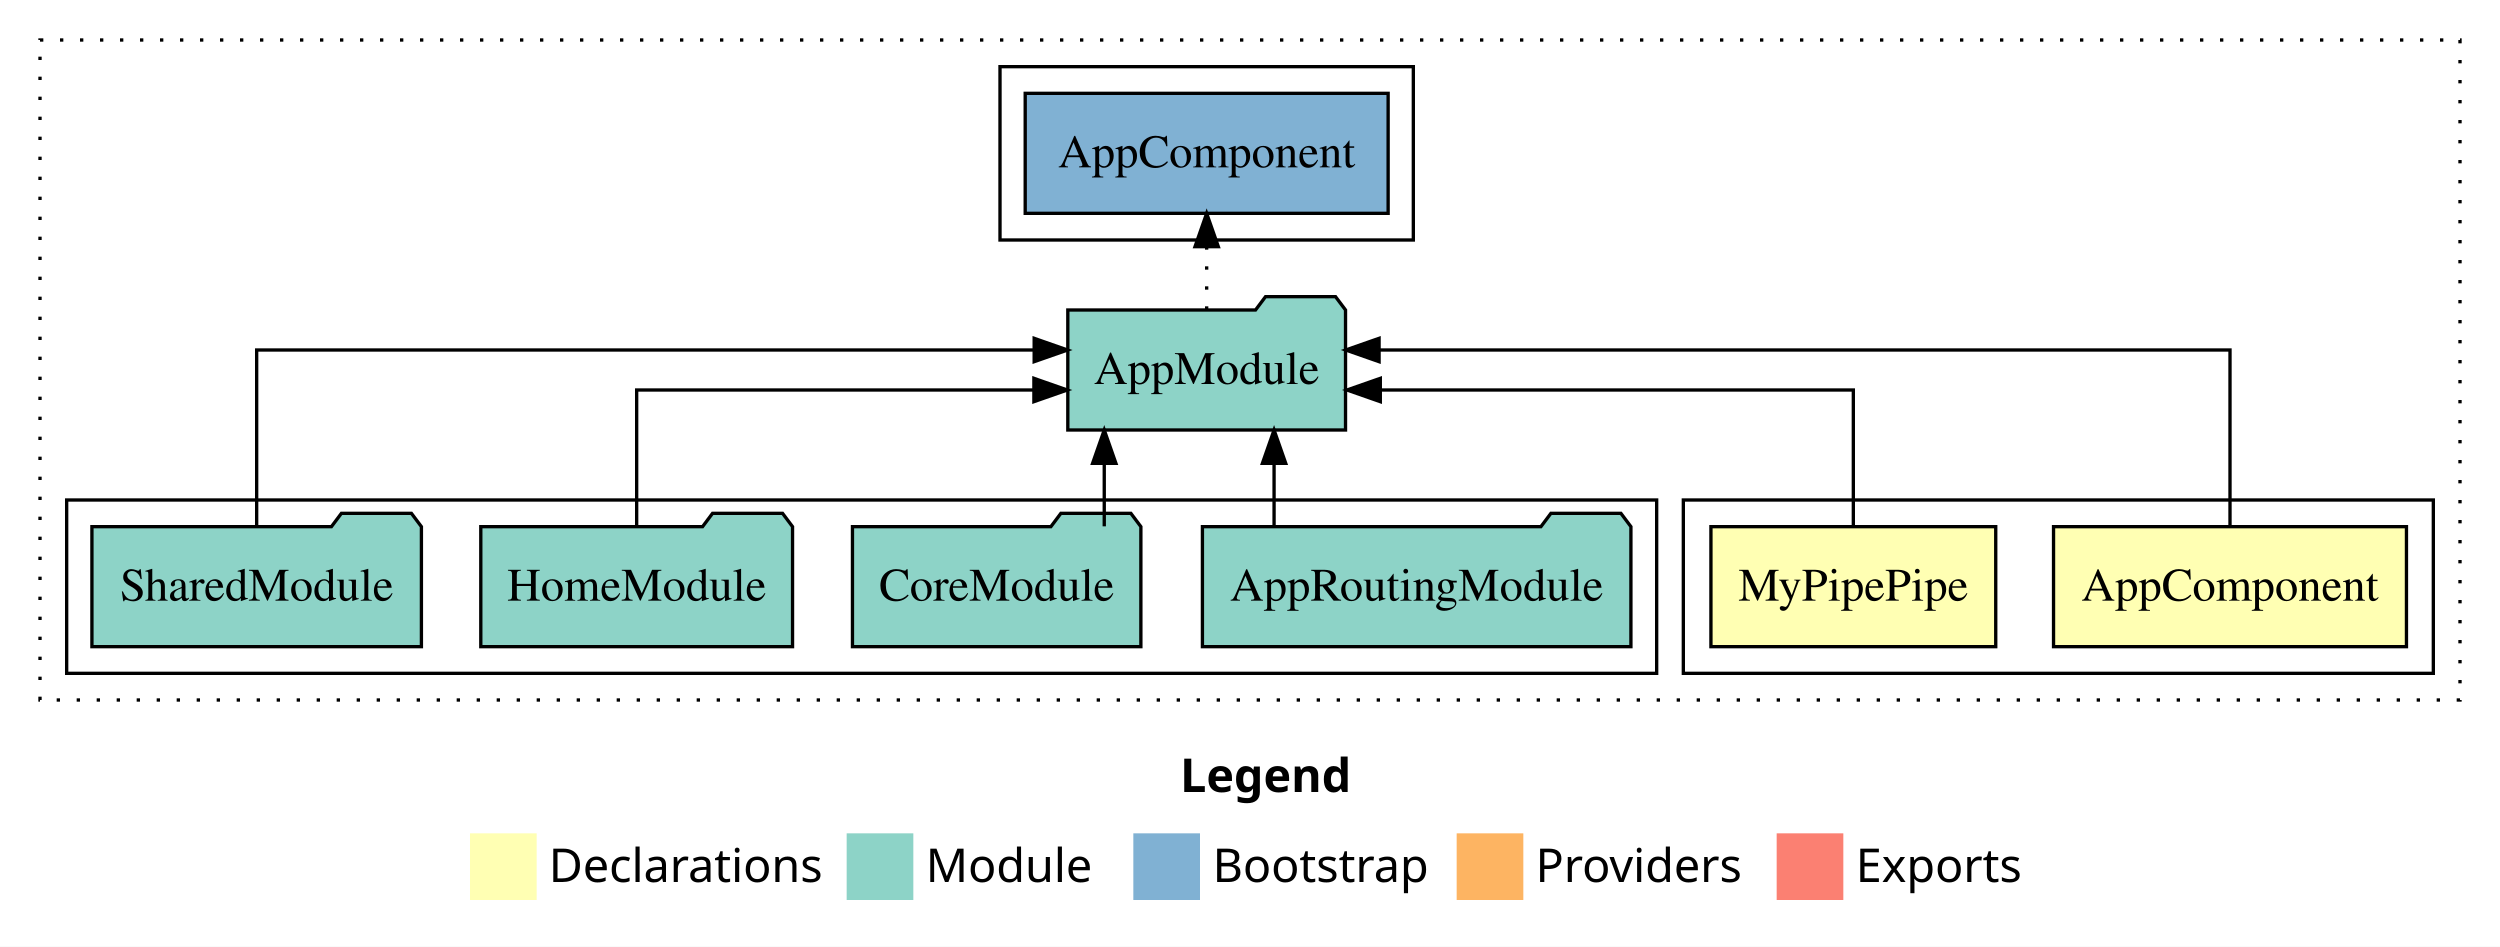
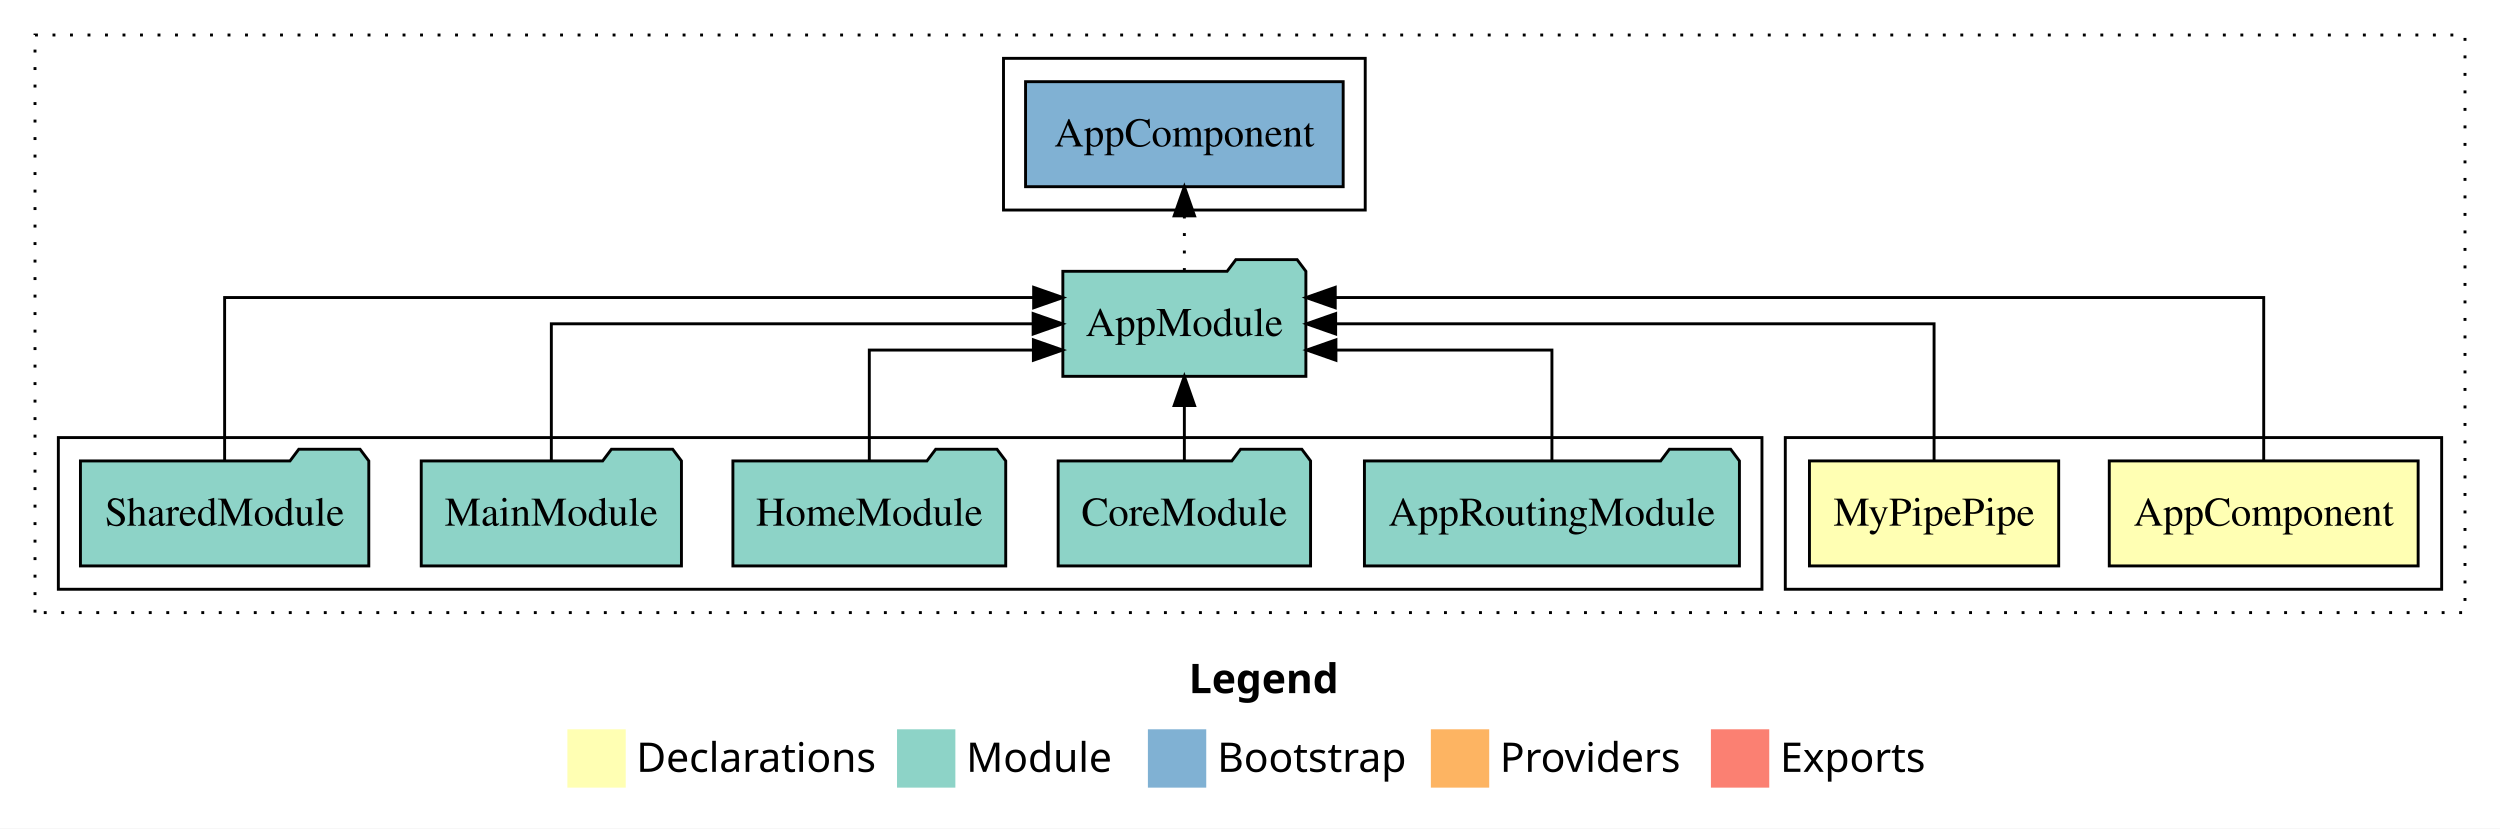
- <svg xmlns="http://www.w3.org/2000/svg" width="750pt" height="284pt" viewBox="0.00 0.00 750.00 284.00">
+ <svg xmlns="http://www.w3.org/2000/svg" width="857pt" height="284pt" viewBox="0.00 0.00 857.00 284.00">
  <g id="graph0" class="graph" transform="scale(1 1) rotate(0) translate(4 280)">
-     <polygon fill="#ffffff" stroke="transparent" points="-4,4 -4,-280 746,-280 746,4 -4,4" />
-     <text text-anchor="start" x="350.009" y="-42.4" font-family="sans-serif" font-weight="bold" font-size="14.00" fill="#000000">Legend</text>
-     <polygon fill="#ffffb3" stroke="transparent" points="137,-10 137,-30 157,-30 157,-10 137,-10" />
-     <text text-anchor="start" x="160.629" y="-15.4" font-family="sans-serif" font-size="14.00" fill="#000000">  Declarations</text>
-     <polygon fill="#8dd3c7" stroke="transparent" points="250,-10 250,-30 270,-30 270,-10 250,-10" />
-     <text text-anchor="start" x="273.725" y="-15.4" font-family="sans-serif" font-size="14.00" fill="#000000">  Module</text>
-     <polygon fill="#80b1d3" stroke="transparent" points="336,-10 336,-30 356,-30 356,-10 336,-10" />
-     <text text-anchor="start" x="359.781" y="-15.4" font-family="sans-serif" font-size="14.00" fill="#000000">  Bootstrap</text>
-     <polygon fill="#fdb462" stroke="transparent" points="433,-10 433,-30 453,-30 453,-10 433,-10" />
-     <text text-anchor="start" x="456.673" y="-15.4" font-family="sans-serif" font-size="14.00" fill="#000000">  Providers</text>
-     <polygon fill="#fb8072" stroke="transparent" points="529,-10 529,-30 549,-30 549,-10 529,-10" />
-     <text text-anchor="start" x="552.726" y="-15.4" font-family="sans-serif" font-size="14.00" fill="#000000">  Exports</text>
+     <polygon fill="#ffffff" stroke="transparent" points="-4,4 -4,-280 853,-280 853,4 -4,4" />
+     <text text-anchor="start" x="403.509" y="-42.4" font-family="sans-serif" font-weight="bold" font-size="14.00" fill="#000000">Legend</text>
+     <polygon fill="#ffffb3" stroke="transparent" points="190.5,-10 190.5,-30 210.5,-30 210.5,-10 190.5,-10" />
+     <text text-anchor="start" x="214.129" y="-15.4" font-family="sans-serif" font-size="14.00" fill="#000000">  Declarations</text>
+     <polygon fill="#8dd3c7" stroke="transparent" points="303.5,-10 303.5,-30 323.5,-30 323.5,-10 303.5,-10" />
+     <text text-anchor="start" x="327.225" y="-15.4" font-family="sans-serif" font-size="14.00" fill="#000000">  Module</text>
+     <polygon fill="#80b1d3" stroke="transparent" points="389.5,-10 389.5,-30 409.5,-30 409.5,-10 389.5,-10" />
+     <text text-anchor="start" x="413.281" y="-15.4" font-family="sans-serif" font-size="14.00" fill="#000000">  Bootstrap</text>
+     <polygon fill="#fdb462" stroke="transparent" points="486.5,-10 486.5,-30 506.5,-30 506.5,-10 486.5,-10" />
+     <text text-anchor="start" x="510.173" y="-15.4" font-family="sans-serif" font-size="14.00" fill="#000000">  Providers</text>
+     <polygon fill="#fb8072" stroke="transparent" points="582.5,-10 582.5,-30 602.5,-30 602.5,-10 582.5,-10" />
+     <text text-anchor="start" x="606.226" y="-15.4" font-family="sans-serif" font-size="14.00" fill="#000000">  Exports</text>
    <g id="clust1" class="cluster">
-       <polygon fill="none" stroke="#000000" stroke-dasharray="1,5" points="8,-70 8,-268 734,-268 734,-70 8,-70" />
+       <polygon fill="none" stroke="#000000" stroke-dasharray="1,5" points="8,-70 8,-268 841,-268 841,-70 8,-70" />
    </g>
    <g id="clust2" class="cluster">
-       <polygon fill="none" stroke="#000000" points="501,-78 501,-130 726,-130 726,-78 501,-78" />
+       <polygon fill="none" stroke="#000000" points="608,-78 608,-130 833,-130 833,-78 608,-78" />
    </g>
    <g id="clust5" class="cluster">
-       <polygon fill="none" stroke="#000000" points="16,-78 16,-130 493,-130 493,-78 16,-78" />
+       <polygon fill="none" stroke="#000000" points="16,-78 16,-130 600,-130 600,-78 16,-78" />
    </g>
    <g id="clust7" class="cluster">
-       <polygon fill="none" stroke="#000000" points="296,-208 296,-260 420,-260 420,-208 296,-208" />
+       <polygon fill="none" stroke="#000000" points="340,-208 340,-260 464,-260 464,-208 340,-208" />
    </g>
    <g id="node1" class="node">
-       <polygon fill="#ffffb3" stroke="#000000" points="717.94,-122 612.06,-122 612.06,-86 717.94,-86 717.94,-122" />
-       <text text-anchor="middle" x="665" y="-99.8" font-family="Times,serif" font-size="14.00" fill="#000000">AppComponent</text>
+       <polygon fill="#ffffb3" stroke="#000000" points="824.94,-122 719.06,-122 719.06,-86 824.94,-86 824.94,-122" />
+       <text text-anchor="middle" x="772" y="-99.8" font-family="Times,serif" font-size="14.00" fill="#000000">AppComponent</text>
    </g>
    <g id="node3" class="node">
-       <polygon fill="#8dd3c7" stroke="#000000" points="399.657,-187 396.657,-191 375.657,-191 372.657,-187 316.343,-187 316.343,-151 399.657,-151 399.657,-187" />
-       <text text-anchor="middle" x="358" y="-164.8" font-family="Times,serif" font-size="14.00" fill="#000000">AppModule</text>
+       <polygon fill="#8dd3c7" stroke="#000000" points="443.657,-187 440.657,-191 419.657,-191 416.657,-187 360.343,-187 360.343,-151 443.657,-151 443.657,-187" />
+       <text text-anchor="middle" x="402" y="-164.8" font-family="Times,serif" font-size="14.00" fill="#000000">AppModule</text>
    </g>
    <g id="edge1" class="edge">
-       <path fill="none" stroke="#000000" d="M665,-122.284C665,-143.321 665,-175 665,-175 665,-175 409.723,-175 409.723,-175" />
-       <polygon fill="#000000" stroke="#000000" points="409.723,-171.5 399.723,-175 409.723,-178.5 409.723,-171.5" />
+       <path fill="none" stroke="#000000" d="M772,-122.292C772,-144.206 772,-178 772,-178 772,-178 453.724,-178 453.724,-178" />
+       <polygon fill="#000000" stroke="#000000" points="453.724,-174.5 443.724,-178 453.724,-181.5 453.724,-174.5" />
    </g>
    <g id="node2" class="node">
-       <polygon fill="#ffffb3" stroke="#000000" points="594.721,-122 509.279,-122 509.279,-86 594.721,-86 594.721,-122" />
-       <text text-anchor="middle" x="552" y="-99.8" font-family="Times,serif" font-size="14.00" fill="#000000">MyPipePipe</text>
+       <polygon fill="#ffffb3" stroke="#000000" points="701.721,-122 616.279,-122 616.279,-86 701.721,-86 701.721,-122" />
+       <text text-anchor="middle" x="659" y="-99.8" font-family="Times,serif" font-size="14.00" fill="#000000">MyPipePipe</text>
    </g>
    <g id="edge2" class="edge">
-       <path fill="none" stroke="#000000" d="M552,-122.022C552,-139.373 552,-163 552,-163 552,-163 410.095,-163 410.095,-163" />
-       <polygon fill="#000000" stroke="#000000" points="410.095,-159.5 400.095,-163 410.095,-166.5 410.095,-159.5" />
+       <path fill="none" stroke="#000000" d="M659,-122.106C659,-141.339 659,-169 659,-169 659,-169 453.863,-169 453.863,-169" />
+       <polygon fill="#000000" stroke="#000000" points="453.863,-165.5 443.863,-169 453.863,-172.5 453.863,-165.5" />
+     </g>
+     <g id="node9" class="node">
+       <polygon fill="#80b1d3" stroke="#000000" points="456.439,-252 347.561,-252 347.561,-216 456.439,-216 456.439,-252" />
+       <text text-anchor="middle" x="402" y="-229.8" font-family="Times,serif" font-size="14.00" fill="#000000">AppComponent </text>
+     </g>
+     <g id="edge8" class="edge">
+       <path fill="none" stroke="#000000" stroke-dasharray="1,5" d="M402,-187.106C402,-187.106 402,-205.991 402,-205.991" />
+       <polygon fill="#000000" stroke="#000000" points="398.5,-205.991 402,-215.991 405.5,-205.991 398.5,-205.991" />
+     </g>
+     <g id="node4" class="node">
+       <polygon fill="#8dd3c7" stroke="#000000" points="592.274,-122 589.274,-126 568.274,-126 565.274,-122 463.726,-122 463.726,-86 592.274,-86 592.274,-122" />
+       <text text-anchor="middle" x="528" y="-99.8" font-family="Times,serif" font-size="14.00" fill="#000000">AppRoutingModule</text>
+     </g>
+     <g id="edge3" class="edge">
+       <path fill="none" stroke="#000000" d="M528,-122.027C528,-138.398 528,-160 528,-160 528,-160 453.956,-160 453.956,-160" />
+       <polygon fill="#000000" stroke="#000000" points="453.956,-156.5 443.956,-160 453.956,-163.5 453.956,-156.5" />
+     </g>
+     <g id="node5" class="node">
+       <polygon fill="#8dd3c7" stroke="#000000" points="445.262,-122 442.262,-126 421.262,-126 418.262,-122 358.738,-122 358.738,-86 445.262,-86 445.262,-122" />
+       <text text-anchor="middle" x="402" y="-99.8" font-family="Times,serif" font-size="14.00" fill="#000000">CoreModule</text>
+     </g>
+     <g id="edge4" class="edge">
+       <path fill="none" stroke="#000000" d="M402,-122.106C402,-122.106 402,-140.991 402,-140.991" />
+       <polygon fill="#000000" stroke="#000000" points="398.5,-140.991 402,-150.991 405.5,-140.991 398.5,-140.991" />
+     </g>
+     <g id="node6" class="node">
+       <polygon fill="#8dd3c7" stroke="#000000" points="340.762,-122 337.762,-126 316.762,-126 313.762,-122 247.238,-122 247.238,-86 340.762,-86 340.762,-122" />
+       <text text-anchor="middle" x="294" y="-99.8" font-family="Times,serif" font-size="14.00" fill="#000000">HomeModule</text>
+     </g>
+     <g id="edge5" class="edge">
+       <path fill="none" stroke="#000000" d="M294,-122.027C294,-138.398 294,-160 294,-160 294,-160 350.244,-160 350.244,-160" />
+       <polygon fill="#000000" stroke="#000000" points="350.244,-163.5 360.244,-160 350.244,-156.5 350.244,-163.5" />
+     </g>
+     <g id="node7" class="node">
+       <polygon fill="#8dd3c7" stroke="#000000" points="229.6,-122 226.6,-126 205.6,-126 202.6,-122 140.4,-122 140.4,-86 229.6,-86 229.6,-122" />
+       <text text-anchor="middle" x="185" y="-99.8" font-family="Times,serif" font-size="14.00" fill="#000000">MainModule</text>
+     </g>
+     <g id="edge6" class="edge">
+       <path fill="none" stroke="#000000" d="M185,-122.106C185,-141.339 185,-169 185,-169 185,-169 350.16,-169 350.16,-169" />
+       <polygon fill="#000000" stroke="#000000" points="350.16,-172.5 360.16,-169 350.16,-165.5 350.16,-172.5" />
    </g>
    <g id="node8" class="node">
-       <polygon fill="#80b1d3" stroke="#000000" points="412.439,-252 303.561,-252 303.561,-216 412.439,-216 412.439,-252" />
-       <text text-anchor="middle" x="358" y="-229.8" font-family="Times,serif" font-size="14.00" fill="#000000">AppComponent </text>
-     </g>
-     <g id="edge7" class="edge">
-       <path fill="none" stroke="#000000" stroke-dasharray="1,5" d="M358,-187.106C358,-187.106 358,-205.991 358,-205.991" />
-       <polygon fill="#000000" stroke="#000000" points="354.5,-205.991 358,-215.991 361.5,-205.991 354.5,-205.991" />
-     </g>
-     <g id="node4" class="node">
-       <polygon fill="#8dd3c7" stroke="#000000" points="485.274,-122 482.274,-126 461.274,-126 458.274,-122 356.726,-122 356.726,-86 485.274,-86 485.274,-122" />
-       <text text-anchor="middle" x="421" y="-99.8" font-family="Times,serif" font-size="14.00" fill="#000000">AppRoutingModule</text>
-     </g>
-     <g id="edge3" class="edge">
-       <path fill="none" stroke="#000000" d="M378.221,-122.106C378.221,-122.106 378.221,-140.991 378.221,-140.991" />
-       <polygon fill="#000000" stroke="#000000" points="374.721,-140.991 378.221,-150.991 381.721,-140.991 374.721,-140.991" />
-     </g>
-     <g id="node5" class="node">
-       <polygon fill="#8dd3c7" stroke="#000000" points="338.262,-122 335.262,-126 314.262,-126 311.262,-122 251.738,-122 251.738,-86 338.262,-86 338.262,-122" />
-       <text text-anchor="middle" x="295" y="-99.8" font-family="Times,serif" font-size="14.00" fill="#000000">CoreModule</text>
-     </g>
-     <g id="edge4" class="edge">
-       <path fill="none" stroke="#000000" d="M327.276,-122.106C327.276,-122.106 327.276,-140.991 327.276,-140.991" />
-       <polygon fill="#000000" stroke="#000000" points="323.776,-140.991 327.276,-150.991 330.776,-140.991 323.776,-140.991" />
-     </g>
-     <g id="node6" class="node">
-       <polygon fill="#8dd3c7" stroke="#000000" points="233.762,-122 230.762,-126 209.762,-126 206.762,-122 140.238,-122 140.238,-86 233.762,-86 233.762,-122" />
-       <text text-anchor="middle" x="187" y="-99.8" font-family="Times,serif" font-size="14.00" fill="#000000">HomeModule</text>
-     </g>
-     <g id="edge5" class="edge">
-       <path fill="none" stroke="#000000" d="M187,-122.022C187,-139.373 187,-163 187,-163 187,-163 306.169,-163 306.169,-163" />
-       <polygon fill="#000000" stroke="#000000" points="306.169,-166.5 316.169,-163 306.169,-159.5 306.169,-166.5" />
-     </g>
-     <g id="node7" class="node">
      <polygon fill="#8dd3c7" stroke="#000000" points="122.423,-122 119.423,-126 98.423,-126 95.423,-122 23.577,-122 23.577,-86 122.423,-86 122.423,-122" />
      <text text-anchor="middle" x="73" y="-99.8" font-family="Times,serif" font-size="14.00" fill="#000000">SharedModule</text>
    </g>
-     <g id="edge6" class="edge">
-       <path fill="none" stroke="#000000" d="M73,-122.284C73,-143.321 73,-175 73,-175 73,-175 306.253,-175 306.253,-175" />
-       <polygon fill="#000000" stroke="#000000" points="306.253,-178.5 316.253,-175 306.253,-171.5 306.253,-178.5" />
+     <g id="edge7" class="edge">
+       <path fill="none" stroke="#000000" d="M73,-122.292C73,-144.206 73,-178 73,-178 73,-178 350.332,-178 350.332,-178" />
+       <polygon fill="#000000" stroke="#000000" points="350.332,-181.5 360.332,-178 350.332,-174.5 350.332,-181.5" />
    </g>
  </g>
</svg>
